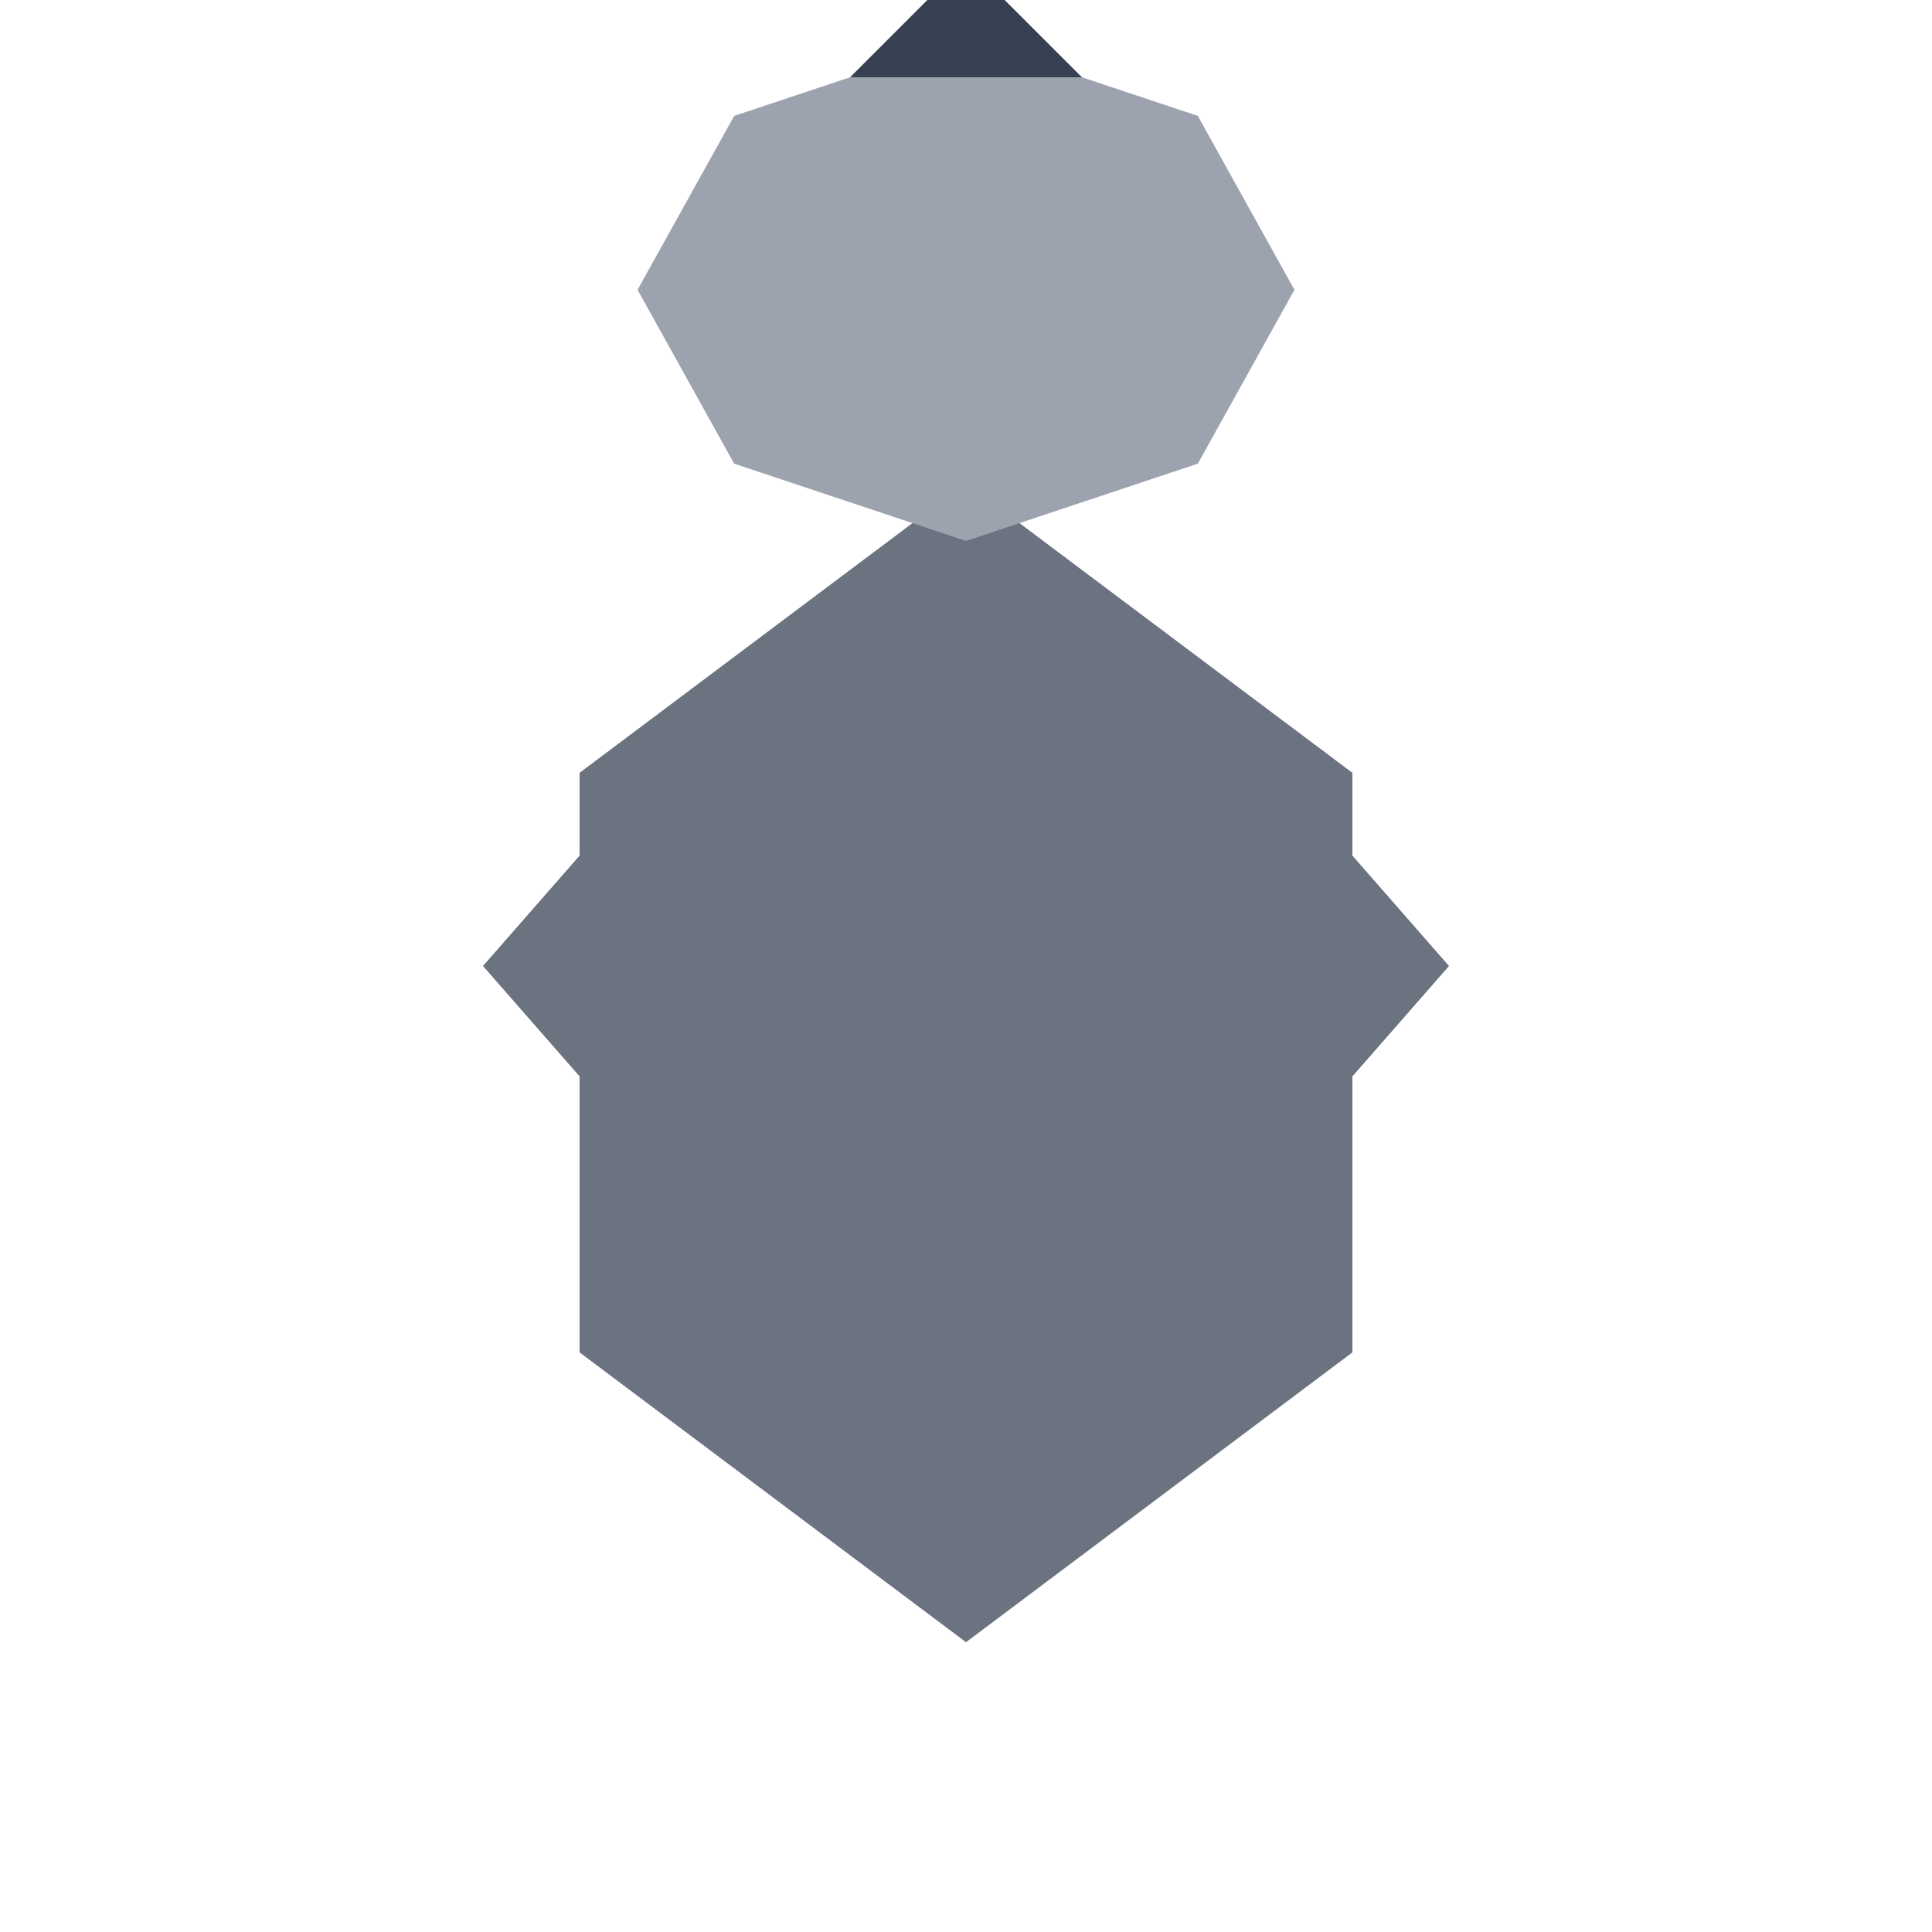
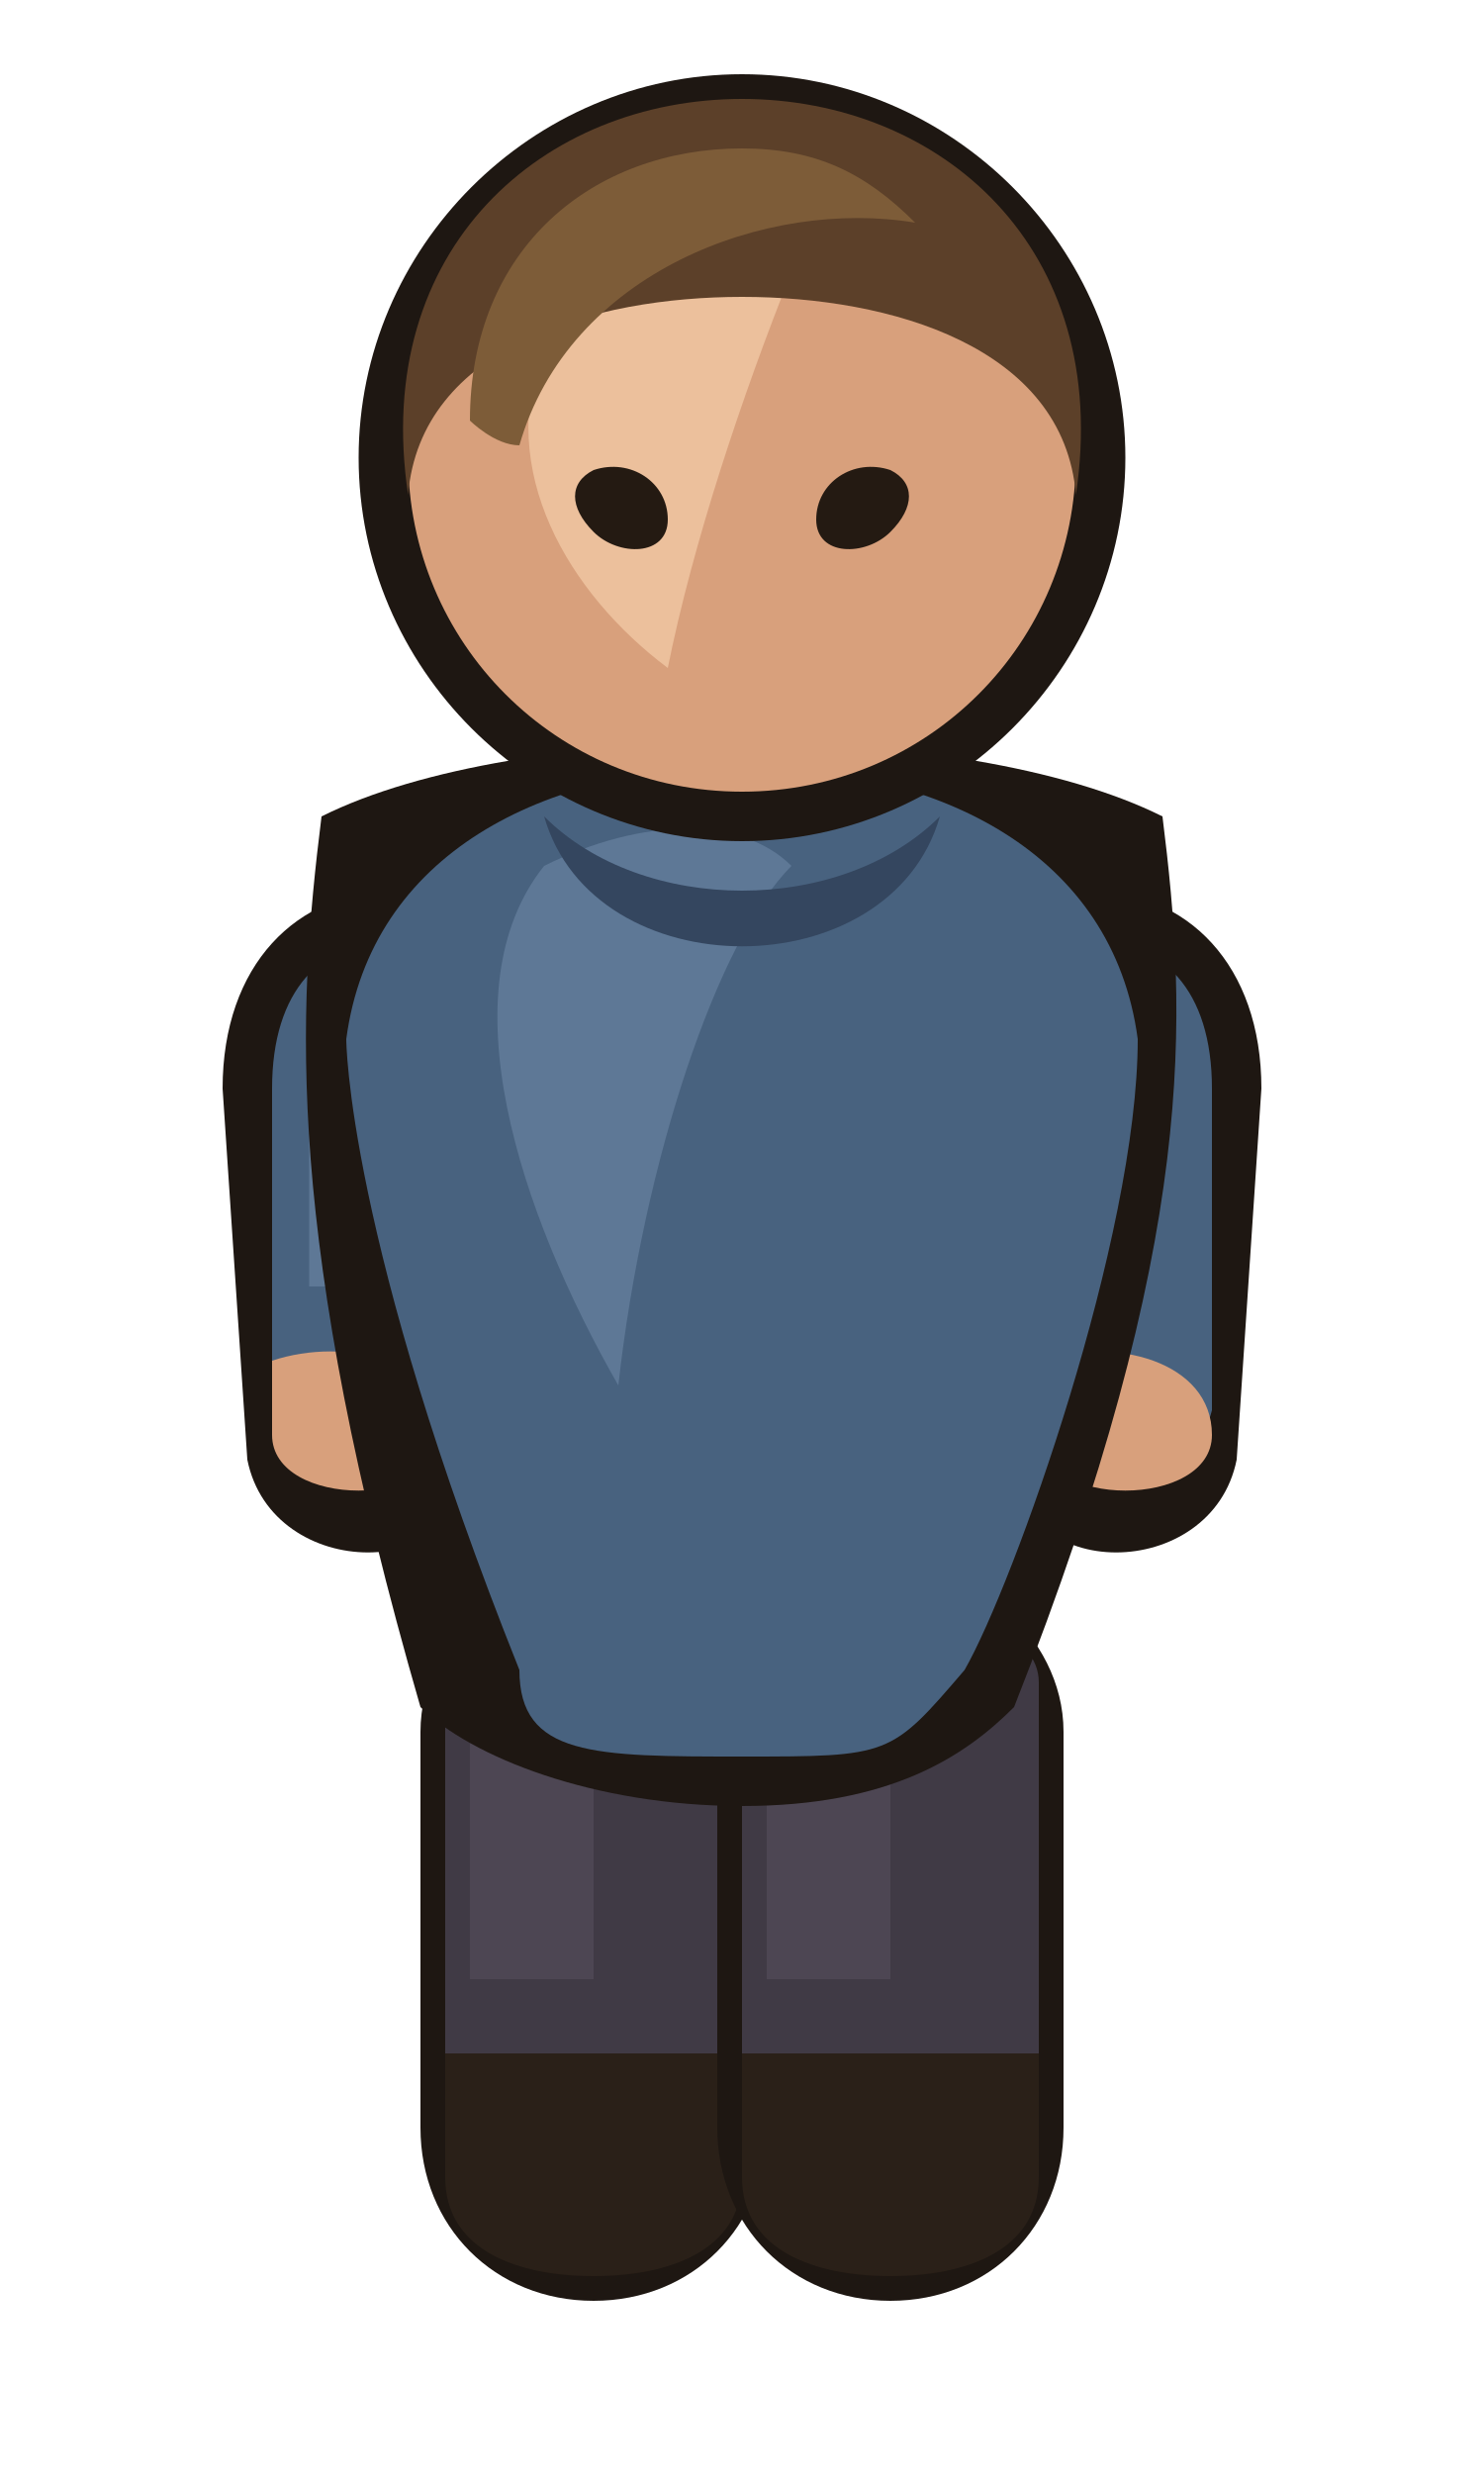
- <svg xmlns="http://www.w3.org/2000/svg" viewBox="-50 -50 100 100">
-   <polygon points="0,-25 20,-10 20,20 0,35 -20,20 -20,-10" fill="#6B7280" />
-   <polygon points="0,-48 12,-44 17,-35 12,-26 0,-22 -12,-26 -17,-35 -12,-44" fill="#9CA3AF" />
-   <polygon points="0,-52 -6,-46 6,-46" fill="#374151" />
-   <polygon points="-25,0 -18,-8 -12,0 -18,8" fill="#6B7280" />
-   <polygon points="25,0 18,-8 12,0 18,8" fill="#6B7280" />
+ <svg xmlns="http://www.w3.org/2000/svg" viewBox="0 0 60 100" width="60" height="100">
+   <g id="leg_left">
+     <path d="M24,63 C27,63 31,66 31,70 L31,86 C31,90 28,93 24,93 C20,93 17,90 17,86 L17,70 C17,66 21,63 24,63 Z" fill="#1e1712" />
+     <path d="M24,65 C27,65 30,66 30,68 L30,85 L18,85 L18,68 C18,66 21,65 24,65 Z" fill="#403a45" />
+     <path d="M24,66 L24,80 L19,80 L19,69 C20,67 22,66 24,66 Z" fill="#4d4653" />
+     <path d="M18,83 L30,83 L30,88 C30,91 27,92 24,92 C21,92 18,91 18,88 Z" fill="#2a2018" />
+   </g>
+   <g id="leg_right">
+     <path d="M36,63 C39,63 43,66 43,70 L43,86 C43,90 40,93 36,93 C32,93 29,90 29,86 L29,70 C29,66 33,63 36,63 Z" fill="#1e1712" />
+     <path d="M36,65 C39,65 42,66 42,68 L42,85 L30,85 L30,68 C30,66 33,65 36,65 Z" fill="#403a45" />
+     <path d="M36,66 L36,80 L31,80 L31,69 C32,67 34,66 36,66 Z" fill="#4d4653" />
+     <path d="M30,83 L42,83 L42,88 C42,91 39,92 36,92 C33,92 30,91 30,88 Z" fill="#2a2018" />
+   </g>
+   <g id="arm_left">
+     <path d="M16,36 C20,36 21,40 20,46 L19,59 C19,64 11,64 10,59 L9,44 C9,39 12,36 16,36 Z" fill="#1e1712" />
+     <path d="M16,38 C19,38 19.5,41 19,46 L18,57 C18,61 12,61 11,57 L11,44 C11,40 13,38 16,38 Z" fill="#48627f" />
+     <path d="M13.5,40 C15,39 16,40 16,43 L15.5,52 L12.5,52 L12.5,43 C12.5,41 12.5,40 13.5,40 Z" fill="#5e7896" />
+     <path d="M11,55 C14,54 18,55 18,58 C18,61 11,61 11,58 Z" fill="#d8a07c" />
+   </g>
+   <g id="arm_right">
+     <path d="M44,36 C40,36 39,40 40,46 L41,59 C41,64 49,64 50,59 L51,44 C51,39 48,36 44,36 Z" fill="#1e1712" />
+     <path d="M44,38 C41,38 40.5,41 41,46 L42,57 C42,61 48,61 49,57 L49,44 C49,40 47,38 44,38 Z" fill="#48627f" />
+     <path d="M42,55 C45,54 49,55 49,58 C49,61 42,61 42,58 Z" fill="#d8a07c" />
+   </g>
+   <g id="torso">
+     <path d="M30,73 C24,73 19,71 17,69 C11.5,50 12,41 13,33 C21,29 39,29 47,33 C48,41 48.5,50 41,69 C39,71 36,73 30,73 Z" fill="#1e1712" />
+     <path d="M30,71 C24,71 21,71 21,67.5 C14,50 14,42 14,42 C15,34.5 22,31 30,31 C38,31 45,34.5 46,42 C46,50 41,64 39,67.5 C36,71 36,71 30,71 Z" fill="#48627f" />
+     <path d="M22,35 C26,33 30,33 32,35 C29,38 26,47 25,56 C21,49 18,40 22,35 Z" fill="#5e7896" />
+     <path d="M22,33 C26,37 34,37 38,33 C36,40 24,40 22,33 Z" fill="#34465f" />
+   </g>
+   <g id="head">
+     <path d="M30,34 C21.5,34 14.5,27 14.5,18.5 C14.5,10 21.5,3 30,3 C38.5,3 45.5,10 45.5,18.5 C45.5,27 38.5,34 30,34 Z" fill="#1e1712" />
+     <path d="M30,32 C22.5,32 16.5,26 16.5,18.5 C16.5,11 22.5,5 30,5 C37.5,5 43.5,11 43.5,18.5 C43.5,26 37.5,32 30,32 Z" fill="#d8a07c" />
+     <path d="M22,14 C24,10 29,9 32,11 C30,16 28,22 27,27 C23,24 20,19 22,14 Z" fill="#ecc09c" />
+     <path d="M16.5,20 C15,10 22,4 30,4 C38,4 45,10 43.5,20 C43,14 36,12 30,12 C24,12 17,14 16.5,20 Z" fill="#5c4029" />
+     <path d="M19,17 C19,10 24,6 30,6 C33,6 35,7 37,9 C31,8 23,11 21,18 C20,18 19,17 19,17 Z" fill="#7d5c38" />
+     <path d="M24,19 C25.5,18.5 27,19.5 27,21 C27,22.5 25,22.5 24,21.5 C23,20.5 23,19.5 24,19 Z" fill="#241a12" />
+     <path d="M36,19 C34.5,18.5 33,19.5 33,21 C33,22.5 35,22.5 36,21.5 C37,20.5 37,19.5 36,19 Z" fill="#241a12" />
+   </g>
</svg>
